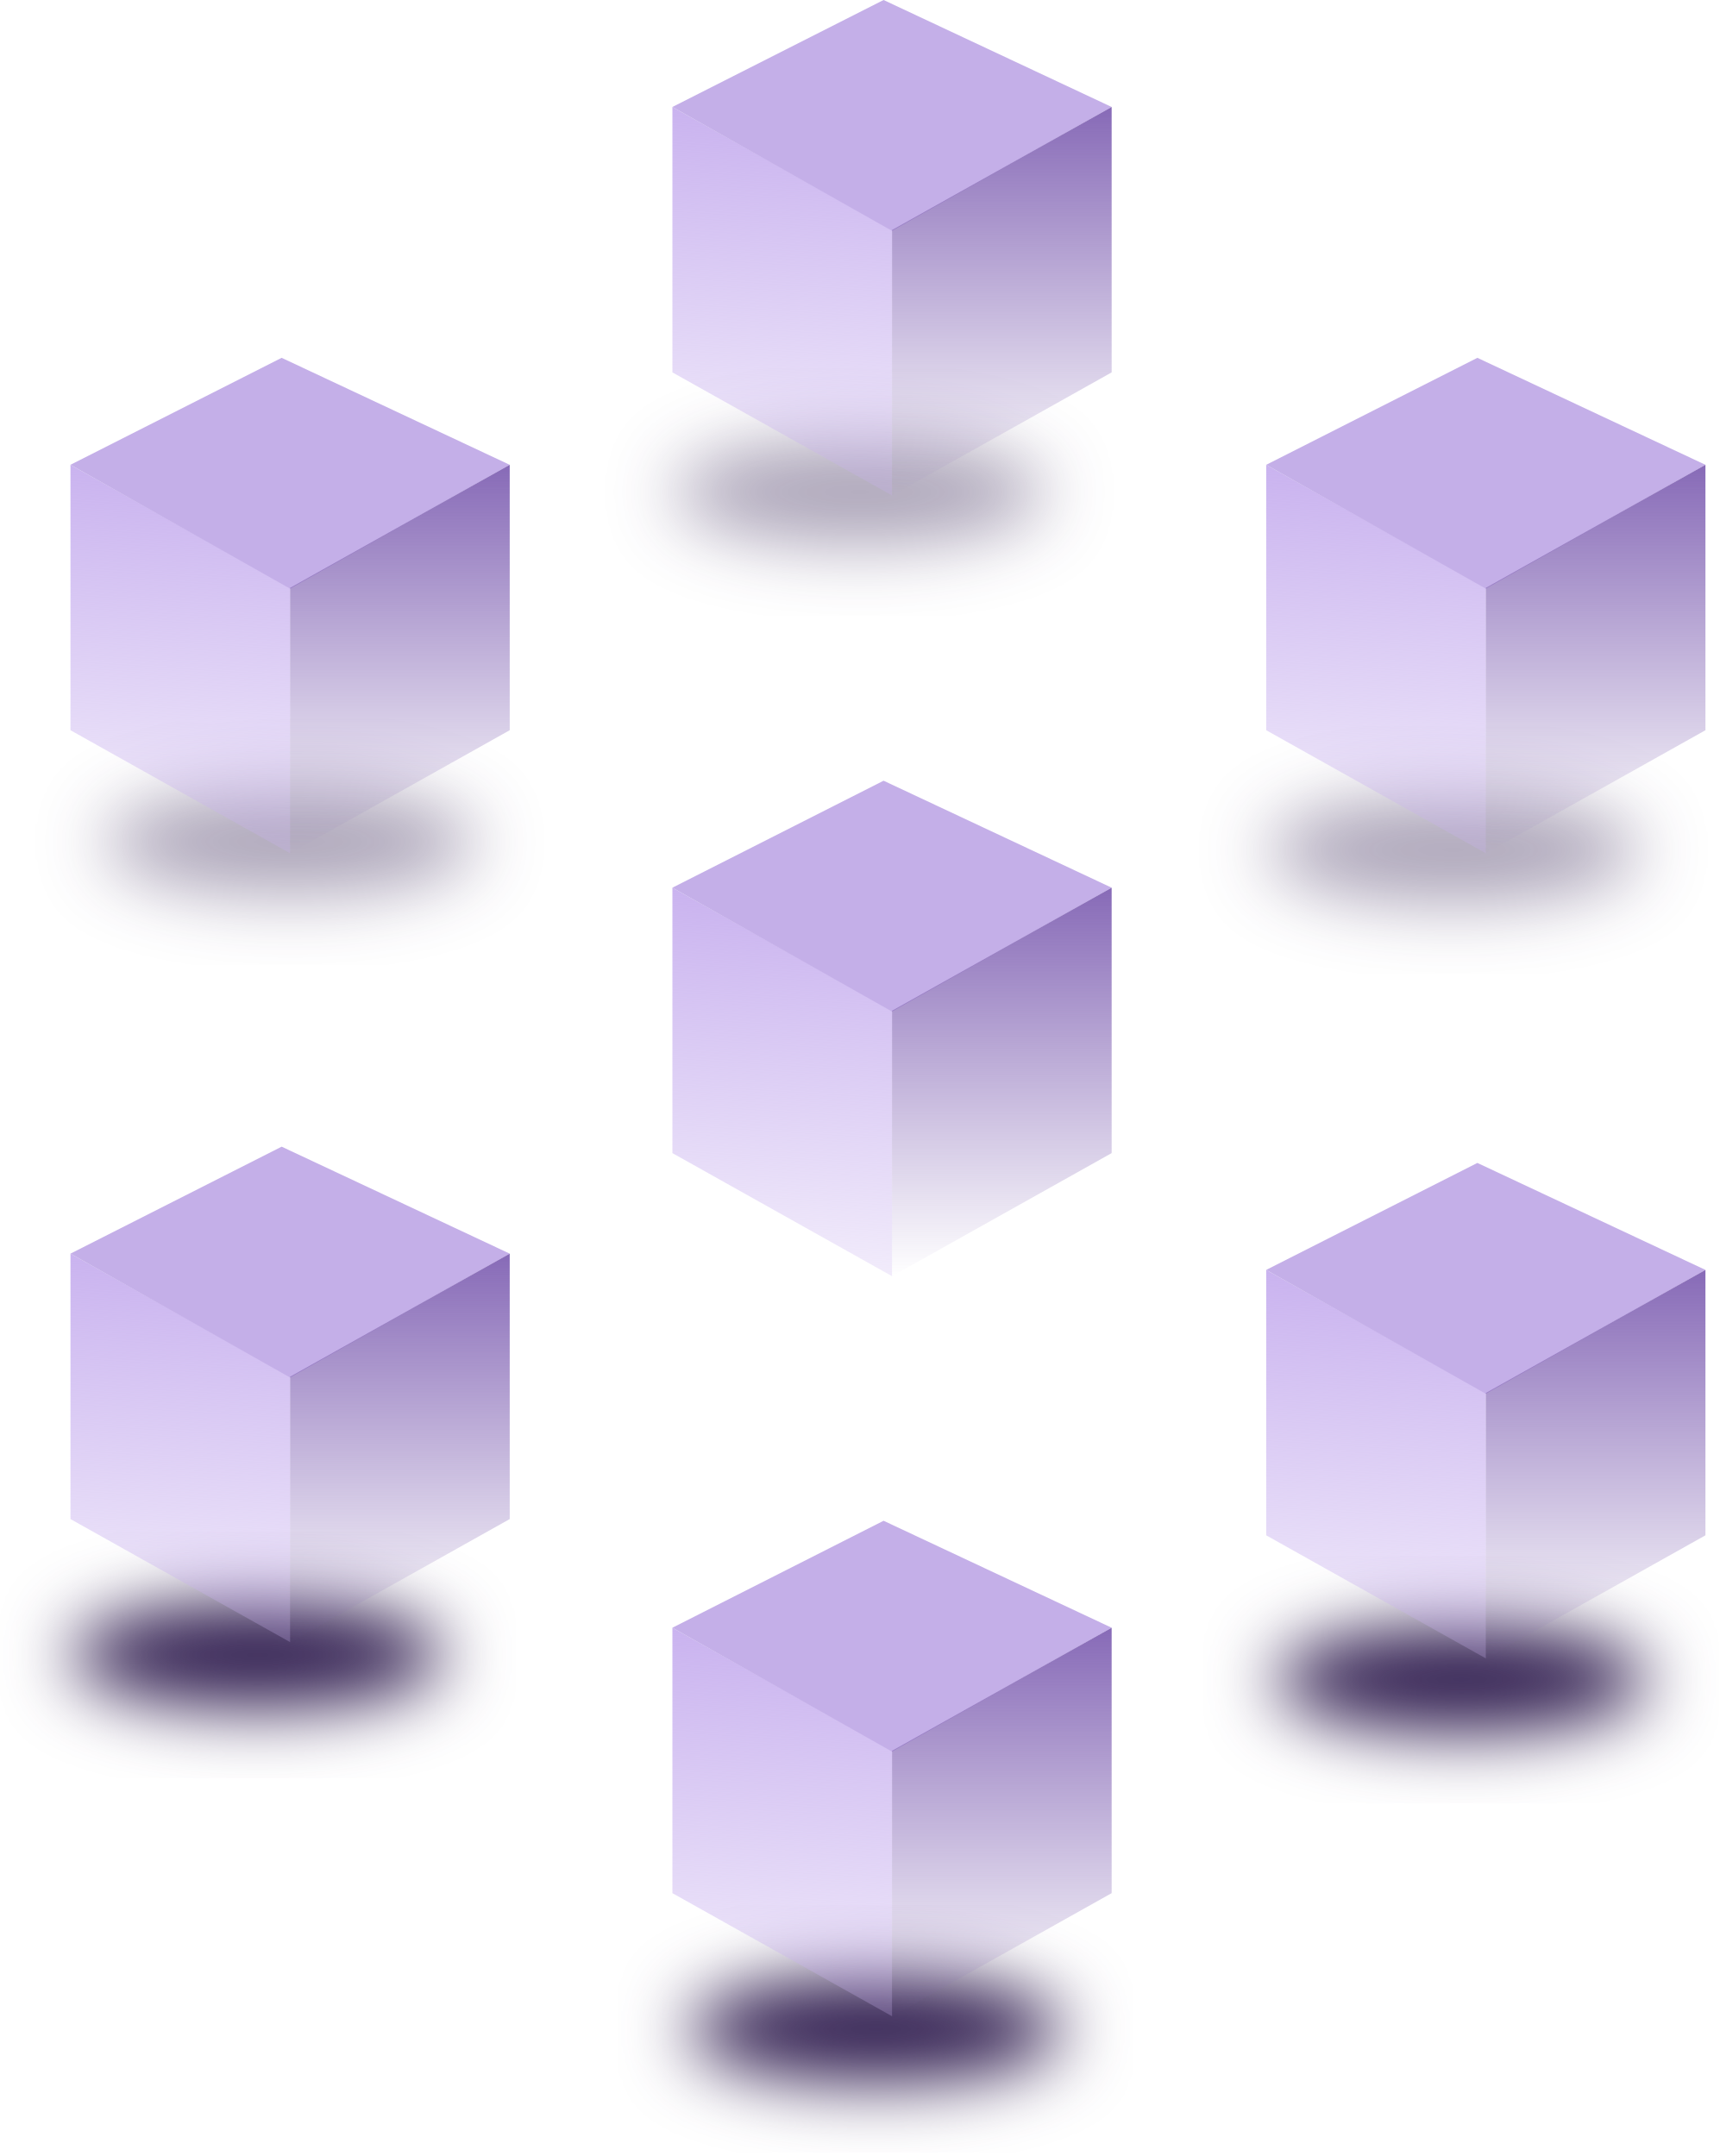
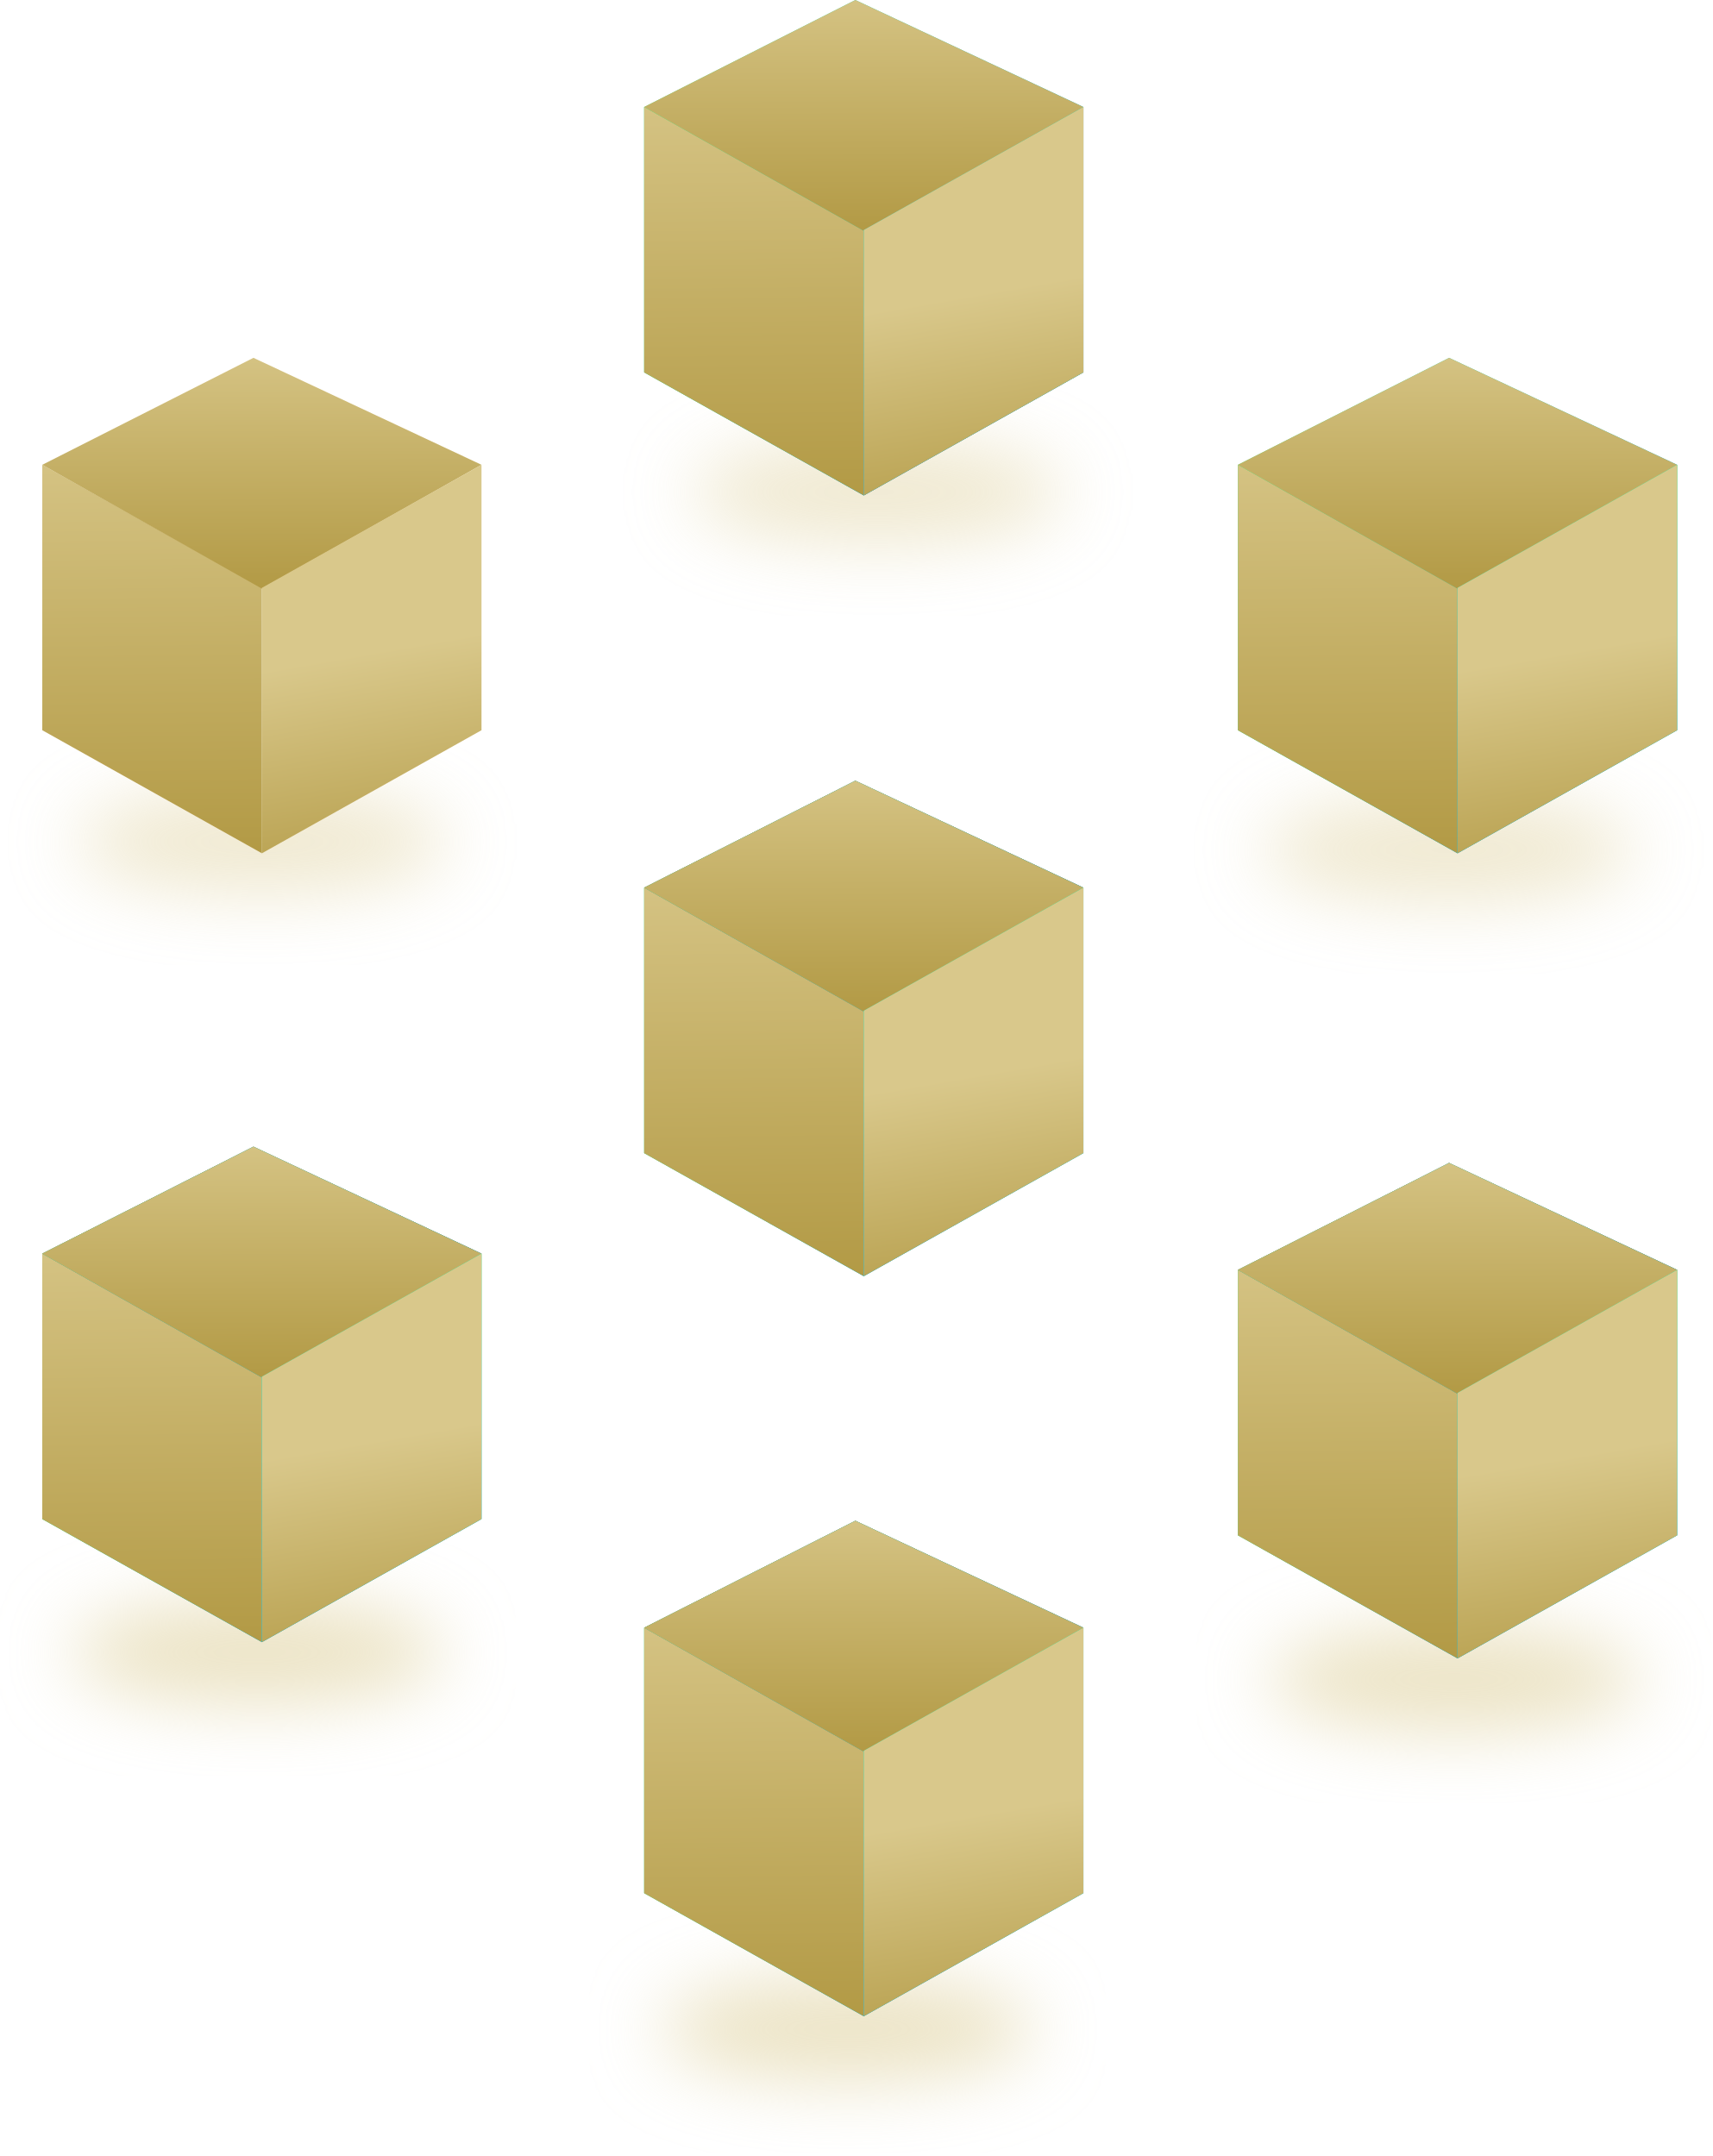
- <svg xmlns="http://www.w3.org/2000/svg" width="244" height="306" fill="none">
-   <path d="M126.577 71.562v57.712" stroke="url(#paint0_linear)" />
-   <path d="M210.836 117.731v57.712" stroke="url(#paint1_linear)" />
-   <path d="M110.766 42.706l-49.98 28.856" stroke="url(#paint2_linear)" />
-   <path d="M110.766 155.821l-49.98 28.856" stroke="url(#paint3_linear)" />
-   <path d="M196.179 210.07l-49.98 28.855" stroke="url(#paint4_linear)" />
-   <path d="M56.17 206.607l49.337 29.94" stroke="url(#paint5_linear)" />
-   <g filter="url(#filter0_f)">
-     <ellipse cx="36.547" cy="234.886" rx="26.547" ry="7.502" fill="#2D1A4D" />
-   </g>
-   <g filter="url(#filter1_f)">
-     <ellipse cx="124.269" cy="287.98" rx="26.547" ry="7.502" fill="#2D1A4D" />
-   </g>
-   <g filter="url(#filter2_f)">
-     <ellipse cx="207.373" cy="238.348" rx="26.547" ry="7.502" fill="#2D1A4D" />
-   </g>
-   <g opacity=".4" filter="url(#filter3_f)">
-     <ellipse cx="206.219" cy="120.617" rx="26.547" ry="7.502" fill="#2D1A4D" />
-   </g>
-   <g opacity=".4" filter="url(#filter4_f)">
-     <ellipse cx="121.96" cy="69.831" rx="26.547" ry="7.502" fill="#2D1A4D" />
-   </g>
-   <g opacity=".4" filter="url(#filter5_f)">
-     <ellipse cx="41.164" cy="119.463" rx="26.547" ry="7.502" fill="#2D1A4D" />
-   </g>
-   <path d="M10 65.969l31.164 17.465v37.671L10 103.64V65.969z" fill="url(#paint6_linear)" />
-   <path d="M39.966 50.786L72.328 65.97 41.164 83.55 10 65.968l29.966-15.183z" fill="#C4AFE8" />
-   <path d="M72.328 65.969L41.164 83.434v37.671l31.164-17.465V65.969z" fill="url(#paint7_linear)" />
-   <path d="M10 177.929l31.164 17.465v37.671L10 215.6v-37.671z" fill="url(#paint8_linear)" />
-   <path d="M39.966 162.746l32.362 15.183-31.164 17.58L10 177.929l29.966-15.183z" fill="#C4AFE8" />
-   <path d="M72.328 177.929l-31.164 17.465v37.671L72.328 215.6v-37.671z" fill="url(#paint9_linear)" />
-   <path d="M95.413 15.183l31.164 17.465V70.32L95.413 52.853v-37.67z" fill="url(#paint10_linear)" />
-   <path d="M125.379 0l32.362 15.182-31.164 17.58-31.164-17.58L125.379 0z" fill="#C4AFE8" />
-   <path d="M157.741 15.183l-31.164 17.465V70.32l31.164-17.466v-37.67z" fill="url(#paint11_linear)" />
-   <path d="M95.413 125.989l31.164 17.465v37.671L95.413 163.66v-37.671z" fill="url(#paint12_linear)" />
-   <path d="M125.379 110.806l32.362 15.183-31.164 17.579-31.164-17.579 29.966-15.183z" fill="#C4AFE8" />
-   <path d="M157.741 125.989l-31.164 17.465v37.671l31.164-17.465v-37.671z" fill="url(#paint13_linear)" />
-   <path d="M95.413 231.023l31.164 17.466v37.671l-31.164-17.466v-37.671z" fill="url(#paint14_linear)" />
-   <path d="M125.379 215.841l32.362 15.182-31.164 17.58-31.164-17.58 29.966-15.182z" fill="#C4AFE8" />
-   <path d="M157.741 231.023l-31.164 17.466v37.671l31.164-17.466v-37.671z" fill="url(#paint15_linear)" />
-   <path d="M179.672 65.969l31.164 17.465v37.671l-31.164-17.465V65.969z" fill="url(#paint16_linear)" />
-   <path d="M209.637 50.786L242 65.97l-31.164 17.58-31.164-17.58 29.965-15.183z" fill="#C4AFE8" />
-   <path d="M242 65.969l-31.164 17.465v37.671L242 103.64V65.969z" fill="url(#paint17_linear)" />
-   <path d="M179.672 180.237l31.164 17.466v37.671l-31.164-17.466v-37.671z" fill="url(#paint18_linear)" />
-   <path d="M209.637 165.055L242 180.237l-31.164 17.58-31.164-17.58 29.965-15.182z" fill="#C4AFE8" />
-   <path d="M242 180.237l-31.164 17.466v37.671L242 217.908v-37.671z" fill="url(#paint19_linear)" />
+ <svg xmlns="http://www.w3.org/2000/svg" width="243" height="306" viewBox="0 0 243 306" fill="none">
+   <path d="M122.577 71.562V129.274" stroke="url(#paint0_linear)" />
+   <path d="M206.836 117.731V175.443" stroke="url(#paint1_linear)" />
+   <path d="M106.766 42.706L56.786 71.562" stroke="url(#paint2_linear)" />
+   <path d="M106.766 155.821L56.786 184.677" stroke="url(#paint3_linear)" />
+   <path d="M192.179 210.069L142.199 238.925" stroke="url(#paint4_linear)" />
+   <path d="M52.169 206.607L101.507 236.547" stroke="url(#paint5_linear)" />
+   <g opacity="0.5" filter="url(#filter0_f)">
+     <ellipse cx="36.547" cy="234.502" rx="26.547" ry="7.502" fill="#40BCC4" />
+     <ellipse cx="36.547" cy="234.502" rx="26.547" ry="7.502" fill="#D9C88B" />
+   </g>
+   <g opacity="0.5" filter="url(#filter1_f)">
+     <ellipse cx="120.269" cy="287.98" rx="26.547" ry="7.502" fill="#40BCC4" />
+     <ellipse cx="120.269" cy="287.98" rx="26.547" ry="7.502" fill="#D9C88B" />
+   </g>
+   <g opacity="0.5" filter="url(#filter2_f)">
+     <ellipse cx="206.373" cy="238.348" rx="26.547" ry="7.502" fill="#40BCC4" />
+     <ellipse cx="206.373" cy="238.348" rx="26.547" ry="7.502" fill="#D9C88B" />
+   </g>
+   <g opacity="0.4" filter="url(#filter3_f)">
+     <ellipse cx="205.547" cy="120.617" rx="26.547" ry="7.502" fill="#40BCC4" />
+     <ellipse cx="205.547" cy="120.617" rx="26.547" ry="7.502" fill="#D9C88B" />
+   </g>
+   <g opacity="0.4" filter="url(#filter4_f)">
+     <ellipse cx="124.547" cy="69.831" rx="26.547" ry="7.502" fill="#40BCC4" />
+     <ellipse cx="124.547" cy="69.831" rx="26.547" ry="7.502" fill="#D9C88B" />
+   </g>
+   <g opacity="0.4" filter="url(#filter5_f)">
+     <ellipse cx="37.164" cy="119.462" rx="26.547" ry="7.502" fill="#D9C88B" />
+   </g>
+   <path d="M6 65.969L37.164 83.434V121.105L6 103.64V65.969Z" fill="url(#paint6_linear)" />
+   <path d="M35.966 50.786L68.328 65.969L37.164 83.549L6 65.969L35.966 50.786Z" fill="url(#paint7_linear)" />
+   <path d="M68.328 65.969L37.164 83.434V121.105L68.328 103.64V65.969Z" fill="url(#paint8_linear)" />
+   <path d="M6 177.929L37.164 195.394V233.065L6 215.6V177.929Z" fill="url(#paint9_linear)" />
+   <path d="M6 177.929L37.164 195.394V233.065L6 215.6V177.929Z" fill="url(#paint10_linear)" />
+   <path d="M6 177.929L37.164 195.394V233.065L6 215.6V177.929Z" fill="url(#paint11_linear)" />
+   <path d="M35.966 162.746L68.328 177.929L37.164 195.508L6 177.929L35.966 162.746Z" fill="#C4AFE8" />
+   <path d="M35.966 162.746L68.328 177.929L37.164 195.508L6 177.929L35.966 162.746Z" fill="url(#paint12_linear)" />
+   <path d="M35.966 162.746L68.328 177.929L37.164 195.508L6 177.929L35.966 162.746Z" fill="url(#paint13_linear)" />
+   <path d="M35.966 162.746L68.328 177.929L37.164 195.508L6 177.929L35.966 162.746Z" fill="url(#paint14_linear)" />
+   <path d="M35.966 162.746L68.328 177.929L37.164 195.508L6 177.929L35.966 162.746Z" fill="url(#paint15_linear)" />
+   <path d="M35.966 162.746L68.328 177.929L37.164 195.508L6 177.929L35.966 162.746Z" fill="url(#paint16_linear)" />
+   <path d="M68.328 177.929L37.164 195.394V233.065L68.328 215.6V177.929Z" fill="url(#paint17_linear)" />
+   <path d="M68.328 177.929L37.164 195.394V233.065L68.328 215.6V177.929Z" fill="url(#paint18_linear)" />
+   <path d="M68.328 177.929L37.164 195.394V233.065L68.328 215.6V177.929Z" fill="url(#paint19_linear)" />
+   <path d="M91.413 15.183L122.577 32.648V70.319L91.413 52.854V15.183Z" fill="url(#paint20_linear)" />
+   <path d="M91.413 15.183L122.577 32.648V70.319L91.413 52.854V15.183Z" fill="url(#paint21_linear)" />
+   <path d="M91.413 15.183L122.577 32.648V70.319L91.413 52.854V15.183Z" fill="url(#paint22_linear)" />
+   <path d="M121.379 0L153.741 15.182L122.577 32.762L91.413 15.182L121.379 0Z" fill="url(#paint23_linear)" />
+   <path d="M121.379 0L153.741 15.182L122.577 32.762L91.413 15.182L121.379 0Z" fill="url(#paint24_linear)" />
+   <path d="M153.741 15.183L122.577 32.648V70.319L153.741 52.854V15.183Z" fill="url(#paint25_linear)" />
+   <path d="M153.741 15.183L122.577 32.648V70.319L153.741 52.854V15.183Z" fill="url(#paint26_linear)" />
+   <path d="M153.741 15.183L122.577 32.648V70.319L153.741 52.854V15.183Z" fill="url(#paint27_linear)" />
+   <path d="M153.741 15.183L122.577 32.648V70.319L153.741 52.854V15.183Z" fill="url(#paint28_linear)" />
+   <path d="M91.413 125.988L122.577 143.454V181.125L91.413 163.659V125.988Z" fill="url(#paint29_linear)" />
+   <path d="M91.413 125.988L122.577 143.454V181.125L91.413 163.659V125.988Z" fill="url(#paint30_linear)" />
+   <path d="M91.413 125.988L122.577 143.454V181.125L91.413 163.659V125.988Z" fill="url(#paint31_linear)" />
+   <path d="M121.379 110.806L153.741 125.988L122.577 143.568L91.413 125.988L121.379 110.806Z" fill="#C4AFE8" />
+   <path d="M121.379 110.806L153.741 125.988L122.577 143.568L91.413 125.988L121.379 110.806Z" fill="url(#paint32_linear)" />
+   <path d="M121.379 110.806L153.741 125.988L122.577 143.568L91.413 125.988L121.379 110.806Z" fill="url(#paint33_linear)" />
+   <path d="M121.379 110.806L153.741 125.988L122.577 143.568L91.413 125.988L121.379 110.806Z" fill="url(#paint34_linear)" />
+   <path d="M121.379 110.806L153.741 125.988L122.577 143.568L91.413 125.988L121.379 110.806Z" fill="url(#paint35_linear)" />
+   <path d="M121.379 110.806L153.741 125.988L122.577 143.568L91.413 125.988L121.379 110.806Z" fill="url(#paint36_linear)" />
+   <path d="M153.741 125.988L122.577 143.454V181.125L153.741 163.659V125.988Z" fill="url(#paint37_linear)" />
+   <path d="M153.741 125.988L122.577 143.454V181.125L153.741 163.659V125.988Z" fill="url(#paint38_linear)" />
+   <path d="M153.741 125.988L122.577 143.454V181.125L153.741 163.659V125.988Z" fill="url(#paint39_linear)" />
+   <path d="M91.413 231.023L122.577 248.489V286.16L91.413 268.694V231.023Z" fill="url(#paint40_linear)" />
+   <path d="M91.413 231.023L122.577 248.489V286.16L91.413 268.694V231.023Z" fill="url(#paint41_linear)" />
+   <path d="M91.413 231.023L122.577 248.489V286.16L91.413 268.694V231.023Z" fill="url(#paint42_linear)" />
+   <path d="M121.379 215.841L153.741 231.023L122.577 248.603L91.413 231.023L121.379 215.841Z" fill="#C4AFE8" />
+   <path d="M121.379 215.841L153.741 231.023L122.577 248.603L91.413 231.023L121.379 215.841Z" fill="url(#paint43_linear)" />
+   <path d="M121.379 215.841L153.741 231.023L122.577 248.603L91.413 231.023L121.379 215.841Z" fill="url(#paint44_linear)" />
+   <path d="M121.379 215.841L153.741 231.023L122.577 248.603L91.413 231.023L121.379 215.841Z" fill="url(#paint45_linear)" />
+   <path d="M121.379 215.841L153.741 231.023L122.577 248.603L91.413 231.023L121.379 215.841Z" fill="url(#paint46_linear)" />
+   <path d="M121.379 215.841L153.741 231.023L122.577 248.603L91.413 231.023L121.379 215.841Z" fill="url(#paint47_linear)" />
+   <path d="M153.741 231.023L122.577 248.489V286.16L153.741 268.694V231.023Z" fill="url(#paint48_linear)" />
+   <path d="M153.741 231.023L122.577 248.489V286.16L153.741 268.694V231.023Z" fill="url(#paint49_linear)" />
+   <path d="M153.741 231.023L122.577 248.489V286.16L153.741 268.694V231.023Z" fill="url(#paint50_linear)" />
+   <path d="M175.672 65.969L206.836 83.434V121.105L175.672 103.64V65.969Z" fill="url(#paint51_linear)" />
+   <path d="M175.672 65.969L206.836 83.434V121.105L175.672 103.64V65.969Z" fill="url(#paint52_linear)" />
+   <path d="M175.672 65.969L206.836 83.434V121.105L175.672 103.64V65.969Z" fill="url(#paint53_linear)" />
+   <path d="M205.637 50.786L238 65.969L206.836 83.549L175.672 65.969L205.637 50.786Z" fill="url(#paint54_linear)" />
+   <path d="M205.637 50.786L238 65.969L206.836 83.549L175.672 65.969L205.637 50.786Z" fill="url(#paint55_linear)" />
+   <path d="M238 65.969L206.836 83.434V121.105L238 103.64V65.969Z" fill="url(#paint56_linear)" />
+   <path d="M238 65.969L206.836 83.434V121.105L238 103.64V65.969Z" fill="url(#paint57_linear)" />
+   <path d="M238 65.969L206.836 83.434V121.105L238 103.64V65.969Z" fill="url(#paint58_linear)" />
+   <path d="M175.672 180.237L206.836 197.703V235.374L175.672 217.908V180.237Z" fill="url(#paint59_linear)" />
+   <path d="M175.672 180.237L206.836 197.703V235.374L175.672 217.908V180.237Z" fill="url(#paint60_linear)" />
+   <path d="M175.672 180.237L206.836 197.703V235.374L175.672 217.908V180.237Z" fill="url(#paint61_linear)" />
+   <path d="M205.637 165.055L238 180.237L206.836 197.817L175.672 180.237L205.637 165.055Z" fill="#C4AFE8" />
+   <path d="M205.637 165.055L238 180.237L206.836 197.817L175.672 180.237L205.637 165.055Z" fill="url(#paint62_linear)" />
+   <path d="M205.637 165.055L238 180.237L206.836 197.817L175.672 180.237L205.637 165.055Z" fill="url(#paint63_linear)" />
+   <path d="M205.637 165.055L238 180.237L206.836 197.817L175.672 180.237L205.637 165.055Z" fill="url(#paint64_linear)" />
+   <path d="M205.637 165.055L238 180.237L206.836 197.817L175.672 180.237L205.637 165.055Z" fill="url(#paint65_linear)" />
+   <path d="M205.637 165.055L238 180.237L206.836 197.817L175.672 180.237L205.637 165.055Z" fill="url(#paint66_linear)" />
+   <path d="M238 180.237L206.836 197.703V235.374L238 217.908V180.237Z" fill="url(#paint67_linear)" />
+   <path d="M238 180.237L206.836 197.703V235.374L238 217.908V180.237Z" fill="url(#paint68_linear)" />
+   <path d="M238 180.237L206.836 197.703V235.374L238 217.908V180.237Z" fill="url(#paint69_linear)" />
  <defs>
-     <linearGradient id="paint19_linear" x1="226.418" y1="180.237" x2="226.418" y2="235.374" gradientUnits="userSpaceOnUse">
-       <stop stop-color="#876AB7" />
-       <stop offset="1" stop-color="#876AB7" stop-opacity="0" />
-     </linearGradient>
-     <linearGradient id="paint14_linear" x1="110.995" y1="231.023" x2="106.378" y2="303.562" gradientUnits="userSpaceOnUse">
-       <stop stop-color="#C9B2EF" />
-       <stop offset="1" stop-color="#C9B2EF" stop-opacity="0" />
-     </linearGradient>
-     <linearGradient id="paint18_linear" x1="195.254" y1="180.237" x2="190.637" y2="252.776" gradientUnits="userSpaceOnUse">
-       <stop stop-color="#C9B2EF" />
-       <stop offset="1" stop-color="#C9B2EF" stop-opacity="0" />
-     </linearGradient>
-     <linearGradient id="paint17_linear" x1="226.418" y1="65.969" x2="226.418" y2="121.105" gradientUnits="userSpaceOnUse">
-       <stop stop-color="#876AB7" />
-       <stop offset="1" stop-color="#876AB7" stop-opacity="0" />
-     </linearGradient>
-     <linearGradient id="paint16_linear" x1="195.254" y1="65.969" x2="190.637" y2="138.507" gradientUnits="userSpaceOnUse">
-       <stop stop-color="#C9B2EF" />
-       <stop offset="1" stop-color="#C9B2EF" stop-opacity="0" />
-     </linearGradient>
-     <linearGradient id="paint15_linear" x1="142.159" y1="231.023" x2="142.159" y2="286.16" gradientUnits="userSpaceOnUse">
-       <stop stop-color="#876AB7" />
-       <stop offset="1" stop-color="#876AB7" stop-opacity="0" />
-     </linearGradient>
-     <linearGradient id="paint0_linear" x1="127.077" y1="71.562" x2="127.077" y2="129.274" gradientUnits="userSpaceOnUse">
-       <stop offset=".042" stop-color="#fff" stop-opacity="0" />
-       <stop offset=".547" stop-color="#fff" />
-       <stop offset="1" stop-color="#fff" stop-opacity="0" />
-     </linearGradient>
-     <linearGradient id="paint1_linear" x1="211.336" y1="117.731" x2="211.336" y2="175.443" gradientUnits="userSpaceOnUse">
-       <stop offset=".042" stop-color="#fff" stop-opacity="0" />
-       <stop offset=".547" stop-color="#fff" />
-       <stop offset="1" stop-color="#fff" stop-opacity="0" />
-     </linearGradient>
-     <linearGradient id="paint2_linear" x1="111.016" y1="43.139" x2="61.036" y2="71.995" gradientUnits="userSpaceOnUse">
-       <stop offset=".042" stop-color="#fff" stop-opacity="0" />
-       <stop offset=".547" stop-color="#fff" />
-       <stop offset="1" stop-color="#fff" stop-opacity="0" />
-     </linearGradient>
-     <linearGradient id="paint3_linear" x1="111.016" y1="156.254" x2="61.036" y2="185.11" gradientUnits="userSpaceOnUse">
-       <stop offset=".042" stop-color="#fff" stop-opacity="0" />
-       <stop offset=".547" stop-color="#fff" />
-       <stop offset="1" stop-color="#fff" stop-opacity="0" />
-     </linearGradient>
-     <linearGradient id="paint4_linear" x1="196.429" y1="210.503" x2="146.449" y2="239.358" gradientUnits="userSpaceOnUse">
-       <stop offset=".042" stop-color="#fff" stop-opacity="0" />
-       <stop offset=".547" stop-color="#fff" />
-       <stop offset="1" stop-color="#fff" stop-opacity="0" />
-     </linearGradient>
-     <linearGradient id="paint5_linear" x1="56.429" y1="206.179" x2="105.766" y2="236.119" gradientUnits="userSpaceOnUse">
-       <stop offset=".042" stop-color="#fff" stop-opacity="0" />
-       <stop offset=".547" stop-color="#fff" />
-       <stop offset="1" stop-color="#fff" stop-opacity="0" />
-     </linearGradient>
-     <linearGradient id="paint6_linear" x1="25.582" y1="65.969" x2="20.965" y2="138.507" gradientUnits="userSpaceOnUse">
-       <stop stop-color="#C9B2EF" />
-       <stop offset="1" stop-color="#C9B2EF" stop-opacity="0" />
-     </linearGradient>
-     <linearGradient id="paint7_linear" x1="56.746" y1="65.969" x2="56.746" y2="121.105" gradientUnits="userSpaceOnUse">
-       <stop stop-color="#876AB7" />
-       <stop offset="1" stop-color="#876AB7" stop-opacity="0" />
-     </linearGradient>
-     <linearGradient id="paint8_linear" x1="25.582" y1="177.929" x2="20.965" y2="250.468" gradientUnits="userSpaceOnUse">
-       <stop stop-color="#C9B2EF" />
-       <stop offset="1" stop-color="#C9B2EF" stop-opacity="0" />
-     </linearGradient>
-     <linearGradient id="paint9_linear" x1="56.746" y1="177.929" x2="56.746" y2="233.065" gradientUnits="userSpaceOnUse">
-       <stop stop-color="#876AB7" />
-       <stop offset="1" stop-color="#876AB7" stop-opacity="0" />
-     </linearGradient>
-     <linearGradient id="paint10_linear" x1="110.995" y1="15.183" x2="106.378" y2="87.721" gradientUnits="userSpaceOnUse">
-       <stop stop-color="#C9B2EF" />
-       <stop offset="1" stop-color="#C9B2EF" stop-opacity="0" />
-     </linearGradient>
-     <linearGradient id="paint11_linear" x1="142.159" y1="15.183" x2="142.159" y2="70.319" gradientUnits="userSpaceOnUse">
-       <stop stop-color="#876AB7" />
-       <stop offset="1" stop-color="#876AB7" stop-opacity="0" />
-     </linearGradient>
-     <linearGradient id="paint12_linear" x1="110.995" y1="125.989" x2="106.378" y2="198.527" gradientUnits="userSpaceOnUse">
-       <stop stop-color="#C9B2EF" />
-       <stop offset="1" stop-color="#C9B2EF" stop-opacity="0" />
-     </linearGradient>
-     <linearGradient id="paint13_linear" x1="142.159" y1="125.989" x2="142.159" y2="181.125" gradientUnits="userSpaceOnUse">
-       <stop stop-color="#876AB7" />
-       <stop offset="1" stop-color="#876AB7" stop-opacity="0" />
-     </linearGradient>
-     <filter id="filter1_f" x="87.721" y="270.478" width="73.094" height="35.005" filterUnits="userSpaceOnUse" color-interpolation-filters="sRGB">
-       <feFlood flood-opacity="0" result="BackgroundImageFix" />
-       <feBlend in="SourceGraphic" in2="BackgroundImageFix" result="shape" />
-       <feGaussianBlur stdDeviation="5" result="effect1_foregroundBlur" />
-     </filter>
-     <filter id="filter5_f" x="4.617" y="101.96" width="73.094" height="35.005" filterUnits="userSpaceOnUse" color-interpolation-filters="sRGB">
-       <feFlood flood-opacity="0" result="BackgroundImageFix" />
-       <feBlend in="SourceGraphic" in2="BackgroundImageFix" result="shape" />
-       <feGaussianBlur stdDeviation="5" result="effect1_foregroundBlur" />
-     </filter>
-     <filter id="filter4_f" x="85.413" y="52.328" width="73.094" height="35.005" filterUnits="userSpaceOnUse" color-interpolation-filters="sRGB">
-       <feFlood flood-opacity="0" result="BackgroundImageFix" />
-       <feBlend in="SourceGraphic" in2="BackgroundImageFix" result="shape" />
-       <feGaussianBlur stdDeviation="5" result="effect1_foregroundBlur" />
-     </filter>
-     <filter id="filter3_f" x="169.672" y="103.114" width="73.094" height="35.005" filterUnits="userSpaceOnUse" color-interpolation-filters="sRGB">
-       <feFlood flood-opacity="0" result="BackgroundImageFix" />
-       <feBlend in="SourceGraphic" in2="BackgroundImageFix" result="shape" />
-       <feGaussianBlur stdDeviation="5" result="effect1_foregroundBlur" />
-     </filter>
-     <filter id="filter2_f" x="170.826" y="220.846" width="73.094" height="35.005" filterUnits="userSpaceOnUse" color-interpolation-filters="sRGB">
-       <feFlood flood-opacity="0" result="BackgroundImageFix" />
-       <feBlend in="SourceGraphic" in2="BackgroundImageFix" result="shape" />
-       <feGaussianBlur stdDeviation="5" result="effect1_foregroundBlur" />
-     </filter>
-     <filter id="filter0_f" x="0" y="217.383" width="73.094" height="35.005" filterUnits="userSpaceOnUse" color-interpolation-filters="sRGB">
-       <feFlood flood-opacity="0" result="BackgroundImageFix" />
-       <feBlend in="SourceGraphic" in2="BackgroundImageFix" result="shape" />
-       <feGaussianBlur stdDeviation="5" result="effect1_foregroundBlur" />
-     </filter>
+     <filter id="filter0_f" x="0" y="217" width="73.094" height="35.005" filterUnits="userSpaceOnUse" color-interpolation-filters="sRGB">
+       <feFlood flood-opacity="0" result="BackgroundImageFix" />
+       <feBlend mode="normal" in="SourceGraphic" in2="BackgroundImageFix" result="shape" />
+       <feGaussianBlur stdDeviation="5" result="effect1_foregroundBlur" />
+     </filter>
+     <filter id="filter1_f" x="83.721" y="270.478" width="73.094" height="35.005" filterUnits="userSpaceOnUse" color-interpolation-filters="sRGB">
+       <feFlood flood-opacity="0" result="BackgroundImageFix" />
+       <feBlend mode="normal" in="SourceGraphic" in2="BackgroundImageFix" result="shape" />
+       <feGaussianBlur stdDeviation="5" result="effect1_foregroundBlur" />
+     </filter>
+     <filter id="filter2_f" x="169.826" y="220.846" width="73.094" height="35.005" filterUnits="userSpaceOnUse" color-interpolation-filters="sRGB">
+       <feFlood flood-opacity="0" result="BackgroundImageFix" />
+       <feBlend mode="normal" in="SourceGraphic" in2="BackgroundImageFix" result="shape" />
+       <feGaussianBlur stdDeviation="5" result="effect1_foregroundBlur" />
+     </filter>
+     <filter id="filter3_f" x="169" y="103.114" width="73.094" height="35.005" filterUnits="userSpaceOnUse" color-interpolation-filters="sRGB">
+       <feFlood flood-opacity="0" result="BackgroundImageFix" />
+       <feBlend mode="normal" in="SourceGraphic" in2="BackgroundImageFix" result="shape" />
+       <feGaussianBlur stdDeviation="5" result="effect1_foregroundBlur" />
+     </filter>
+     <filter id="filter4_f" x="88" y="52.328" width="73.094" height="35.005" filterUnits="userSpaceOnUse" color-interpolation-filters="sRGB">
+       <feFlood flood-opacity="0" result="BackgroundImageFix" />
+       <feBlend mode="normal" in="SourceGraphic" in2="BackgroundImageFix" result="shape" />
+       <feGaussianBlur stdDeviation="5" result="effect1_foregroundBlur" />
+     </filter>
+     <filter id="filter5_f" x="0.617" y="101.96" width="73.094" height="35.005" filterUnits="userSpaceOnUse" color-interpolation-filters="sRGB">
+       <feFlood flood-opacity="0" result="BackgroundImageFix" />
+       <feBlend mode="normal" in="SourceGraphic" in2="BackgroundImageFix" result="shape" />
+       <feGaussianBlur stdDeviation="5" result="effect1_foregroundBlur" />
+     </filter>
+     <linearGradient id="paint0_linear" x1="123.077" y1="71.562" x2="123.077" y2="129.274" gradientUnits="userSpaceOnUse">
+       <stop offset="0.042" stop-color="white" stop-opacity="0" />
+       <stop offset="0.547" stop-color="white" />
+       <stop offset="1" stop-color="white" stop-opacity="0" />
+     </linearGradient>
+     <linearGradient id="paint1_linear" x1="207.336" y1="117.731" x2="207.336" y2="175.443" gradientUnits="userSpaceOnUse">
+       <stop offset="0.042" stop-color="white" stop-opacity="0" />
+       <stop offset="0.547" stop-color="white" />
+       <stop offset="1" stop-color="white" stop-opacity="0" />
+     </linearGradient>
+     <linearGradient id="paint2_linear" x1="107.016" y1="43.139" x2="57.036" y2="71.995" gradientUnits="userSpaceOnUse">
+       <stop offset="0.042" stop-color="white" stop-opacity="0" />
+       <stop offset="0.547" stop-color="white" />
+       <stop offset="1" stop-color="white" stop-opacity="0" />
+     </linearGradient>
+     <linearGradient id="paint3_linear" x1="107.016" y1="156.254" x2="57.036" y2="185.11" gradientUnits="userSpaceOnUse">
+       <stop offset="0.042" stop-color="white" stop-opacity="0" />
+       <stop offset="0.547" stop-color="white" />
+       <stop offset="1" stop-color="white" stop-opacity="0" />
+     </linearGradient>
+     <linearGradient id="paint4_linear" x1="192.429" y1="210.502" x2="142.449" y2="239.358" gradientUnits="userSpaceOnUse">
+       <stop offset="0.042" stop-color="white" stop-opacity="0" />
+       <stop offset="0.547" stop-color="white" />
+       <stop offset="1" stop-color="white" stop-opacity="0" />
+     </linearGradient>
+     <linearGradient id="paint5_linear" x1="52.429" y1="206.18" x2="101.766" y2="236.12" gradientUnits="userSpaceOnUse">
+       <stop offset="0.042" stop-color="white" stop-opacity="0" />
+       <stop offset="0.547" stop-color="white" />
+       <stop offset="1" stop-color="white" stop-opacity="0" />
+     </linearGradient>
+     <linearGradient id="paint6_linear" x1="22.257" y1="58.253" x2="23.122" y2="134.581" gradientUnits="userSpaceOnUse">
+       <stop stop-color="#D9C88B" />
+       <stop offset="1" stop-color="#AA9036" />
+     </linearGradient>
+     <linearGradient id="paint7_linear" x1="38.515" y1="46.201" x2="38.667" y2="91.561" gradientUnits="userSpaceOnUse">
+       <stop stop-color="#D9C88B" />
+       <stop offset="1" stop-color="#AA9036" />
+     </linearGradient>
+     <linearGradient id="paint8_linear" x1="44.5" y1="94" x2="51.562" y2="134.66" gradientUnits="userSpaceOnUse">
+       <stop stop-color="#D9C88B" />
+       <stop offset="1" stop-color="#AA9036" />
+     </linearGradient>
+     <linearGradient id="paint9_linear" x1="19.087" y1="213.746" x2="32.033" y2="210.767" gradientUnits="userSpaceOnUse">
+       <stop stop-color="#60BC9A" />
+       <stop offset="1" stop-color="#31BCD7" />
+     </linearGradient>
+     <linearGradient id="paint10_linear" x1="6" y1="177.929" x2="37.799" y2="178.297" gradientUnits="userSpaceOnUse">
+       <stop stop-color="#4FF27C" />
+       <stop offset="1" stop-color="#00C0F4" />
+     </linearGradient>
+     <linearGradient id="paint11_linear" x1="22.257" y1="170.213" x2="23.122" y2="246.541" gradientUnits="userSpaceOnUse">
+       <stop stop-color="#D9C88B" />
+       <stop offset="1" stop-color="#AA9036" />
+     </linearGradient>
+     <linearGradient id="paint12_linear" x1="37.164" y1="162.746" x2="37.164" y2="195.508" gradientUnits="userSpaceOnUse">
+       <stop stop-color="#FAD48A" />
+       <stop offset="1" stop-color="#DAA236" />
+     </linearGradient>
+     <linearGradient id="paint13_linear" x1="6" y1="162.746" x2="69.51" y2="165.225" gradientUnits="userSpaceOnUse">
+       <stop stop-color="#E93088" />
+       <stop offset="1" stop-color="#F07325" />
+     </linearGradient>
+     <linearGradient id="paint14_linear" x1="6" y1="162.746" x2="69.51" y2="165.225" gradientUnits="userSpaceOnUse">
+       <stop stop-color="#60BC9A" />
+       <stop offset="1" stop-color="#31BCD7" />
+     </linearGradient>
+     <linearGradient id="paint15_linear" x1="6" y1="162.746" x2="69.51" y2="165.225" gradientUnits="userSpaceOnUse">
+       <stop stop-color="#4FF27C" />
+       <stop offset="1" stop-color="#00C0F4" />
+     </linearGradient>
+     <linearGradient id="paint16_linear" x1="38.515" y1="158.161" x2="38.667" y2="203.521" gradientUnits="userSpaceOnUse">
+       <stop stop-color="#D9C88B" />
+       <stop offset="1" stop-color="#AA9036" />
+     </linearGradient>
+     <linearGradient id="paint17_linear" x1="30.087" y1="200.746" x2="49.92" y2="231.906" gradientUnits="userSpaceOnUse">
+       <stop stop-color="#60BC9A" />
+       <stop offset="1" stop-color="#31BCD7" />
+     </linearGradient>
+     <linearGradient id="paint18_linear" x1="-10.413" y1="185.246" x2="-7.22" y2="232.745" gradientUnits="userSpaceOnUse">
+       <stop stop-color="#4FF27C" />
+       <stop offset="1" stop-color="#00C0F4" />
+     </linearGradient>
+     <linearGradient id="paint19_linear" x1="44.5" y1="205.96" x2="51.562" y2="246.62" gradientUnits="userSpaceOnUse">
+       <stop stop-color="#D9C88B" />
+       <stop offset="1" stop-color="#AA9036" />
+     </linearGradient>
+     <linearGradient id="paint20_linear" x1="104.5" y1="51" x2="117.447" y2="48.021" gradientUnits="userSpaceOnUse">
+       <stop stop-color="#60BC9A" />
+       <stop offset="1" stop-color="#31BCD7" />
+     </linearGradient>
+     <linearGradient id="paint21_linear" x1="91.413" y1="15.183" x2="123.212" y2="15.551" gradientUnits="userSpaceOnUse">
+       <stop stop-color="#4FF27C" />
+       <stop offset="1" stop-color="#00C0F4" />
+     </linearGradient>
+     <linearGradient id="paint22_linear" x1="107.67" y1="7.466" x2="108.535" y2="83.795" gradientUnits="userSpaceOnUse">
+       <stop stop-color="#D9C88B" />
+       <stop offset="1" stop-color="#AA9036" />
+     </linearGradient>
+     <linearGradient id="paint23_linear" x1="91.413" y1="0" x2="154.923" y2="2.478" gradientUnits="userSpaceOnUse">
+       <stop stop-color="#4FF27C" />
+       <stop offset="1" stop-color="#00C0F4" />
+     </linearGradient>
+     <linearGradient id="paint24_linear" x1="123.928" y1="-4.585" x2="124.08" y2="40.775" gradientUnits="userSpaceOnUse">
+       <stop stop-color="#D9C88B" />
+       <stop offset="1" stop-color="#AA9036" />
+     </linearGradient>
+     <linearGradient id="paint25_linear" x1="30" y1="49" x2="52.06" y2="113.994" gradientUnits="userSpaceOnUse">
+       <stop stop-color="#E93088" />
+       <stop offset="1" stop-color="#F07325" />
+     </linearGradient>
+     <linearGradient id="paint26_linear" x1="115.5" y1="38" x2="135.334" y2="69.16" gradientUnits="userSpaceOnUse">
+       <stop stop-color="#60BC9A" />
+       <stop offset="1" stop-color="#31BCD7" />
+     </linearGradient>
+     <linearGradient id="paint27_linear" x1="75" y1="22.5" x2="78.193" y2="69.999" gradientUnits="userSpaceOnUse">
+       <stop stop-color="#4FF27C" />
+       <stop offset="1" stop-color="#00C0F4" />
+     </linearGradient>
+     <linearGradient id="paint28_linear" x1="129.913" y1="43.214" x2="136.975" y2="83.874" gradientUnits="userSpaceOnUse">
+       <stop stop-color="#D9C88B" />
+       <stop offset="1" stop-color="#AA9036" />
+     </linearGradient>
+     <linearGradient id="paint29_linear" x1="104.5" y1="161.806" x2="117.447" y2="158.827" gradientUnits="userSpaceOnUse">
+       <stop stop-color="#60BC9A" />
+       <stop offset="1" stop-color="#31BCD7" />
+     </linearGradient>
+     <linearGradient id="paint30_linear" x1="91.413" y1="125.988" x2="123.212" y2="126.357" gradientUnits="userSpaceOnUse">
+       <stop stop-color="#4FF27C" />
+       <stop offset="1" stop-color="#00C0F4" />
+     </linearGradient>
+     <linearGradient id="paint31_linear" x1="107.67" y1="118.272" x2="108.535" y2="194.601" gradientUnits="userSpaceOnUse">
+       <stop stop-color="#D9C88B" />
+       <stop offset="1" stop-color="#AA9036" />
+     </linearGradient>
+     <linearGradient id="paint32_linear" x1="122.577" y1="110.806" x2="122.577" y2="143.568" gradientUnits="userSpaceOnUse">
+       <stop stop-color="#FAD48A" />
+       <stop offset="1" stop-color="#DAA236" />
+     </linearGradient>
+     <linearGradient id="paint33_linear" x1="91.413" y1="110.806" x2="154.923" y2="113.284" gradientUnits="userSpaceOnUse">
+       <stop stop-color="#E93088" />
+       <stop offset="1" stop-color="#F07325" />
+     </linearGradient>
+     <linearGradient id="paint34_linear" x1="91.413" y1="110.806" x2="154.923" y2="113.284" gradientUnits="userSpaceOnUse">
+       <stop stop-color="#60BC9A" />
+       <stop offset="1" stop-color="#31BCD7" />
+     </linearGradient>
+     <linearGradient id="paint35_linear" x1="91.413" y1="110.806" x2="154.923" y2="113.284" gradientUnits="userSpaceOnUse">
+       <stop stop-color="#4FF27C" />
+       <stop offset="1" stop-color="#00C0F4" />
+     </linearGradient>
+     <linearGradient id="paint36_linear" x1="123.928" y1="106.221" x2="124.08" y2="151.581" gradientUnits="userSpaceOnUse">
+       <stop stop-color="#D9C88B" />
+       <stop offset="1" stop-color="#AA9036" />
+     </linearGradient>
+     <linearGradient id="paint37_linear" x1="115.5" y1="148.806" x2="135.334" y2="179.965" gradientUnits="userSpaceOnUse">
+       <stop stop-color="#60BC9A" />
+       <stop offset="1" stop-color="#31BCD7" />
+     </linearGradient>
+     <linearGradient id="paint38_linear" x1="75" y1="133.306" x2="78.193" y2="180.804" gradientUnits="userSpaceOnUse">
+       <stop stop-color="#4FF27C" />
+       <stop offset="1" stop-color="#00C0F4" />
+     </linearGradient>
+     <linearGradient id="paint39_linear" x1="129.913" y1="154.02" x2="136.975" y2="194.68" gradientUnits="userSpaceOnUse">
+       <stop stop-color="#D9C88B" />
+       <stop offset="1" stop-color="#AA9036" />
+     </linearGradient>
+     <linearGradient id="paint40_linear" x1="104.5" y1="266.841" x2="117.447" y2="263.862" gradientUnits="userSpaceOnUse">
+       <stop stop-color="#60BC9A" />
+       <stop offset="1" stop-color="#31BCD7" />
+     </linearGradient>
+     <linearGradient id="paint41_linear" x1="91.413" y1="231.023" x2="123.212" y2="231.392" gradientUnits="userSpaceOnUse">
+       <stop stop-color="#4FF27C" />
+       <stop offset="1" stop-color="#00C0F4" />
+     </linearGradient>
+     <linearGradient id="paint42_linear" x1="107.67" y1="223.307" x2="108.535" y2="299.636" gradientUnits="userSpaceOnUse">
+       <stop stop-color="#D9C88B" />
+       <stop offset="1" stop-color="#AA9036" />
+     </linearGradient>
+     <linearGradient id="paint43_linear" x1="122.577" y1="215.841" x2="122.577" y2="248.603" gradientUnits="userSpaceOnUse">
+       <stop stop-color="#FAD48A" />
+       <stop offset="1" stop-color="#DAA236" />
+     </linearGradient>
+     <linearGradient id="paint44_linear" x1="91.413" y1="215.841" x2="154.923" y2="218.319" gradientUnits="userSpaceOnUse">
+       <stop stop-color="#E93088" />
+       <stop offset="1" stop-color="#F07325" />
+     </linearGradient>
+     <linearGradient id="paint45_linear" x1="91.413" y1="215.841" x2="154.923" y2="218.319" gradientUnits="userSpaceOnUse">
+       <stop stop-color="#60BC9A" />
+       <stop offset="1" stop-color="#31BCD7" />
+     </linearGradient>
+     <linearGradient id="paint46_linear" x1="91.413" y1="215.841" x2="154.923" y2="218.319" gradientUnits="userSpaceOnUse">
+       <stop stop-color="#4FF27C" />
+       <stop offset="1" stop-color="#00C0F4" />
+     </linearGradient>
+     <linearGradient id="paint47_linear" x1="123.928" y1="211.256" x2="124.08" y2="256.616" gradientUnits="userSpaceOnUse">
+       <stop stop-color="#D9C88B" />
+       <stop offset="1" stop-color="#AA9036" />
+     </linearGradient>
+     <linearGradient id="paint48_linear" x1="115.5" y1="253.841" x2="135.334" y2="285" gradientUnits="userSpaceOnUse">
+       <stop stop-color="#60BC9A" />
+       <stop offset="1" stop-color="#31BCD7" />
+     </linearGradient>
+     <linearGradient id="paint49_linear" x1="75" y1="238.341" x2="78.193" y2="285.84" gradientUnits="userSpaceOnUse">
+       <stop stop-color="#4FF27C" />
+       <stop offset="1" stop-color="#00C0F4" />
+     </linearGradient>
+     <linearGradient id="paint50_linear" x1="129.913" y1="259.055" x2="136.975" y2="299.715" gradientUnits="userSpaceOnUse">
+       <stop stop-color="#D9C88B" />
+       <stop offset="1" stop-color="#AA9036" />
+     </linearGradient>
+     <linearGradient id="paint51_linear" x1="188.759" y1="101.786" x2="201.705" y2="98.807" gradientUnits="userSpaceOnUse">
+       <stop stop-color="#60BC9A" />
+       <stop offset="1" stop-color="#31BCD7" />
+     </linearGradient>
+     <linearGradient id="paint52_linear" x1="175.672" y1="65.969" x2="207.471" y2="66.337" gradientUnits="userSpaceOnUse">
+       <stop stop-color="#4FF27C" />
+       <stop offset="1" stop-color="#00C0F4" />
+     </linearGradient>
+     <linearGradient id="paint53_linear" x1="191.929" y1="58.253" x2="192.793" y2="134.581" gradientUnits="userSpaceOnUse">
+       <stop stop-color="#D9C88B" />
+       <stop offset="1" stop-color="#AA9036" />
+     </linearGradient>
+     <linearGradient id="paint54_linear" x1="175.672" y1="50.786" x2="239.182" y2="53.265" gradientUnits="userSpaceOnUse">
+       <stop stop-color="#4FF27C" />
+       <stop offset="1" stop-color="#00C0F4" />
+     </linearGradient>
+     <linearGradient id="paint55_linear" x1="208.186" y1="46.201" x2="208.339" y2="91.561" gradientUnits="userSpaceOnUse">
+       <stop stop-color="#D9C88B" />
+       <stop offset="1" stop-color="#AA9036" />
+     </linearGradient>
+     <linearGradient id="paint56_linear" x1="199.759" y1="88.786" x2="219.592" y2="119.946" gradientUnits="userSpaceOnUse">
+       <stop stop-color="#60BC9A" />
+       <stop offset="1" stop-color="#31BCD7" />
+     </linearGradient>
+     <linearGradient id="paint57_linear" x1="159.259" y1="73.286" x2="162.451" y2="120.785" gradientUnits="userSpaceOnUse">
+       <stop stop-color="#4FF27C" />
+       <stop offset="1" stop-color="#00C0F4" />
+     </linearGradient>
+     <linearGradient id="paint58_linear" x1="214.172" y1="94" x2="221.234" y2="134.66" gradientUnits="userSpaceOnUse">
+       <stop stop-color="#D9C88B" />
+       <stop offset="1" stop-color="#AA9036" />
+     </linearGradient>
+     <linearGradient id="paint59_linear" x1="188.759" y1="216.055" x2="201.705" y2="213.076" gradientUnits="userSpaceOnUse">
+       <stop stop-color="#60BC9A" />
+       <stop offset="1" stop-color="#31BCD7" />
+     </linearGradient>
+     <linearGradient id="paint60_linear" x1="175.672" y1="180.237" x2="207.471" y2="180.606" gradientUnits="userSpaceOnUse">
+       <stop stop-color="#4FF27C" />
+       <stop offset="1" stop-color="#00C0F4" />
+     </linearGradient>
+     <linearGradient id="paint61_linear" x1="191.929" y1="172.521" x2="192.793" y2="248.85" gradientUnits="userSpaceOnUse">
+       <stop stop-color="#D9C88B" />
+       <stop offset="1" stop-color="#AA9036" />
+     </linearGradient>
+     <linearGradient id="paint62_linear" x1="206.836" y1="165.055" x2="206.836" y2="197.817" gradientUnits="userSpaceOnUse">
+       <stop stop-color="#FAD48A" />
+       <stop offset="1" stop-color="#DAA236" />
+     </linearGradient>
+     <linearGradient id="paint63_linear" x1="175.672" y1="165.055" x2="239.182" y2="167.533" gradientUnits="userSpaceOnUse">
+       <stop stop-color="#E93088" />
+       <stop offset="1" stop-color="#F07325" />
+     </linearGradient>
+     <linearGradient id="paint64_linear" x1="175.672" y1="165.055" x2="239.182" y2="167.533" gradientUnits="userSpaceOnUse">
+       <stop stop-color="#60BC9A" />
+       <stop offset="1" stop-color="#31BCD7" />
+     </linearGradient>
+     <linearGradient id="paint65_linear" x1="175.672" y1="165.055" x2="239.182" y2="167.533" gradientUnits="userSpaceOnUse">
+       <stop stop-color="#4FF27C" />
+       <stop offset="1" stop-color="#00C0F4" />
+     </linearGradient>
+     <linearGradient id="paint66_linear" x1="208.186" y1="160.47" x2="208.339" y2="205.83" gradientUnits="userSpaceOnUse">
+       <stop stop-color="#D9C88B" />
+       <stop offset="1" stop-color="#AA9036" />
+     </linearGradient>
+     <linearGradient id="paint67_linear" x1="199.759" y1="203.055" x2="219.592" y2="234.214" gradientUnits="userSpaceOnUse">
+       <stop stop-color="#60BC9A" />
+       <stop offset="1" stop-color="#31BCD7" />
+     </linearGradient>
+     <linearGradient id="paint68_linear" x1="159.259" y1="187.555" x2="162.451" y2="235.053" gradientUnits="userSpaceOnUse">
+       <stop stop-color="#4FF27C" />
+       <stop offset="1" stop-color="#00C0F4" />
+     </linearGradient>
+     <linearGradient id="paint69_linear" x1="214.172" y1="208.269" x2="221.234" y2="248.929" gradientUnits="userSpaceOnUse">
+       <stop stop-color="#D9C88B" />
+       <stop offset="1" stop-color="#AA9036" />
+     </linearGradient>
  </defs>
</svg>
